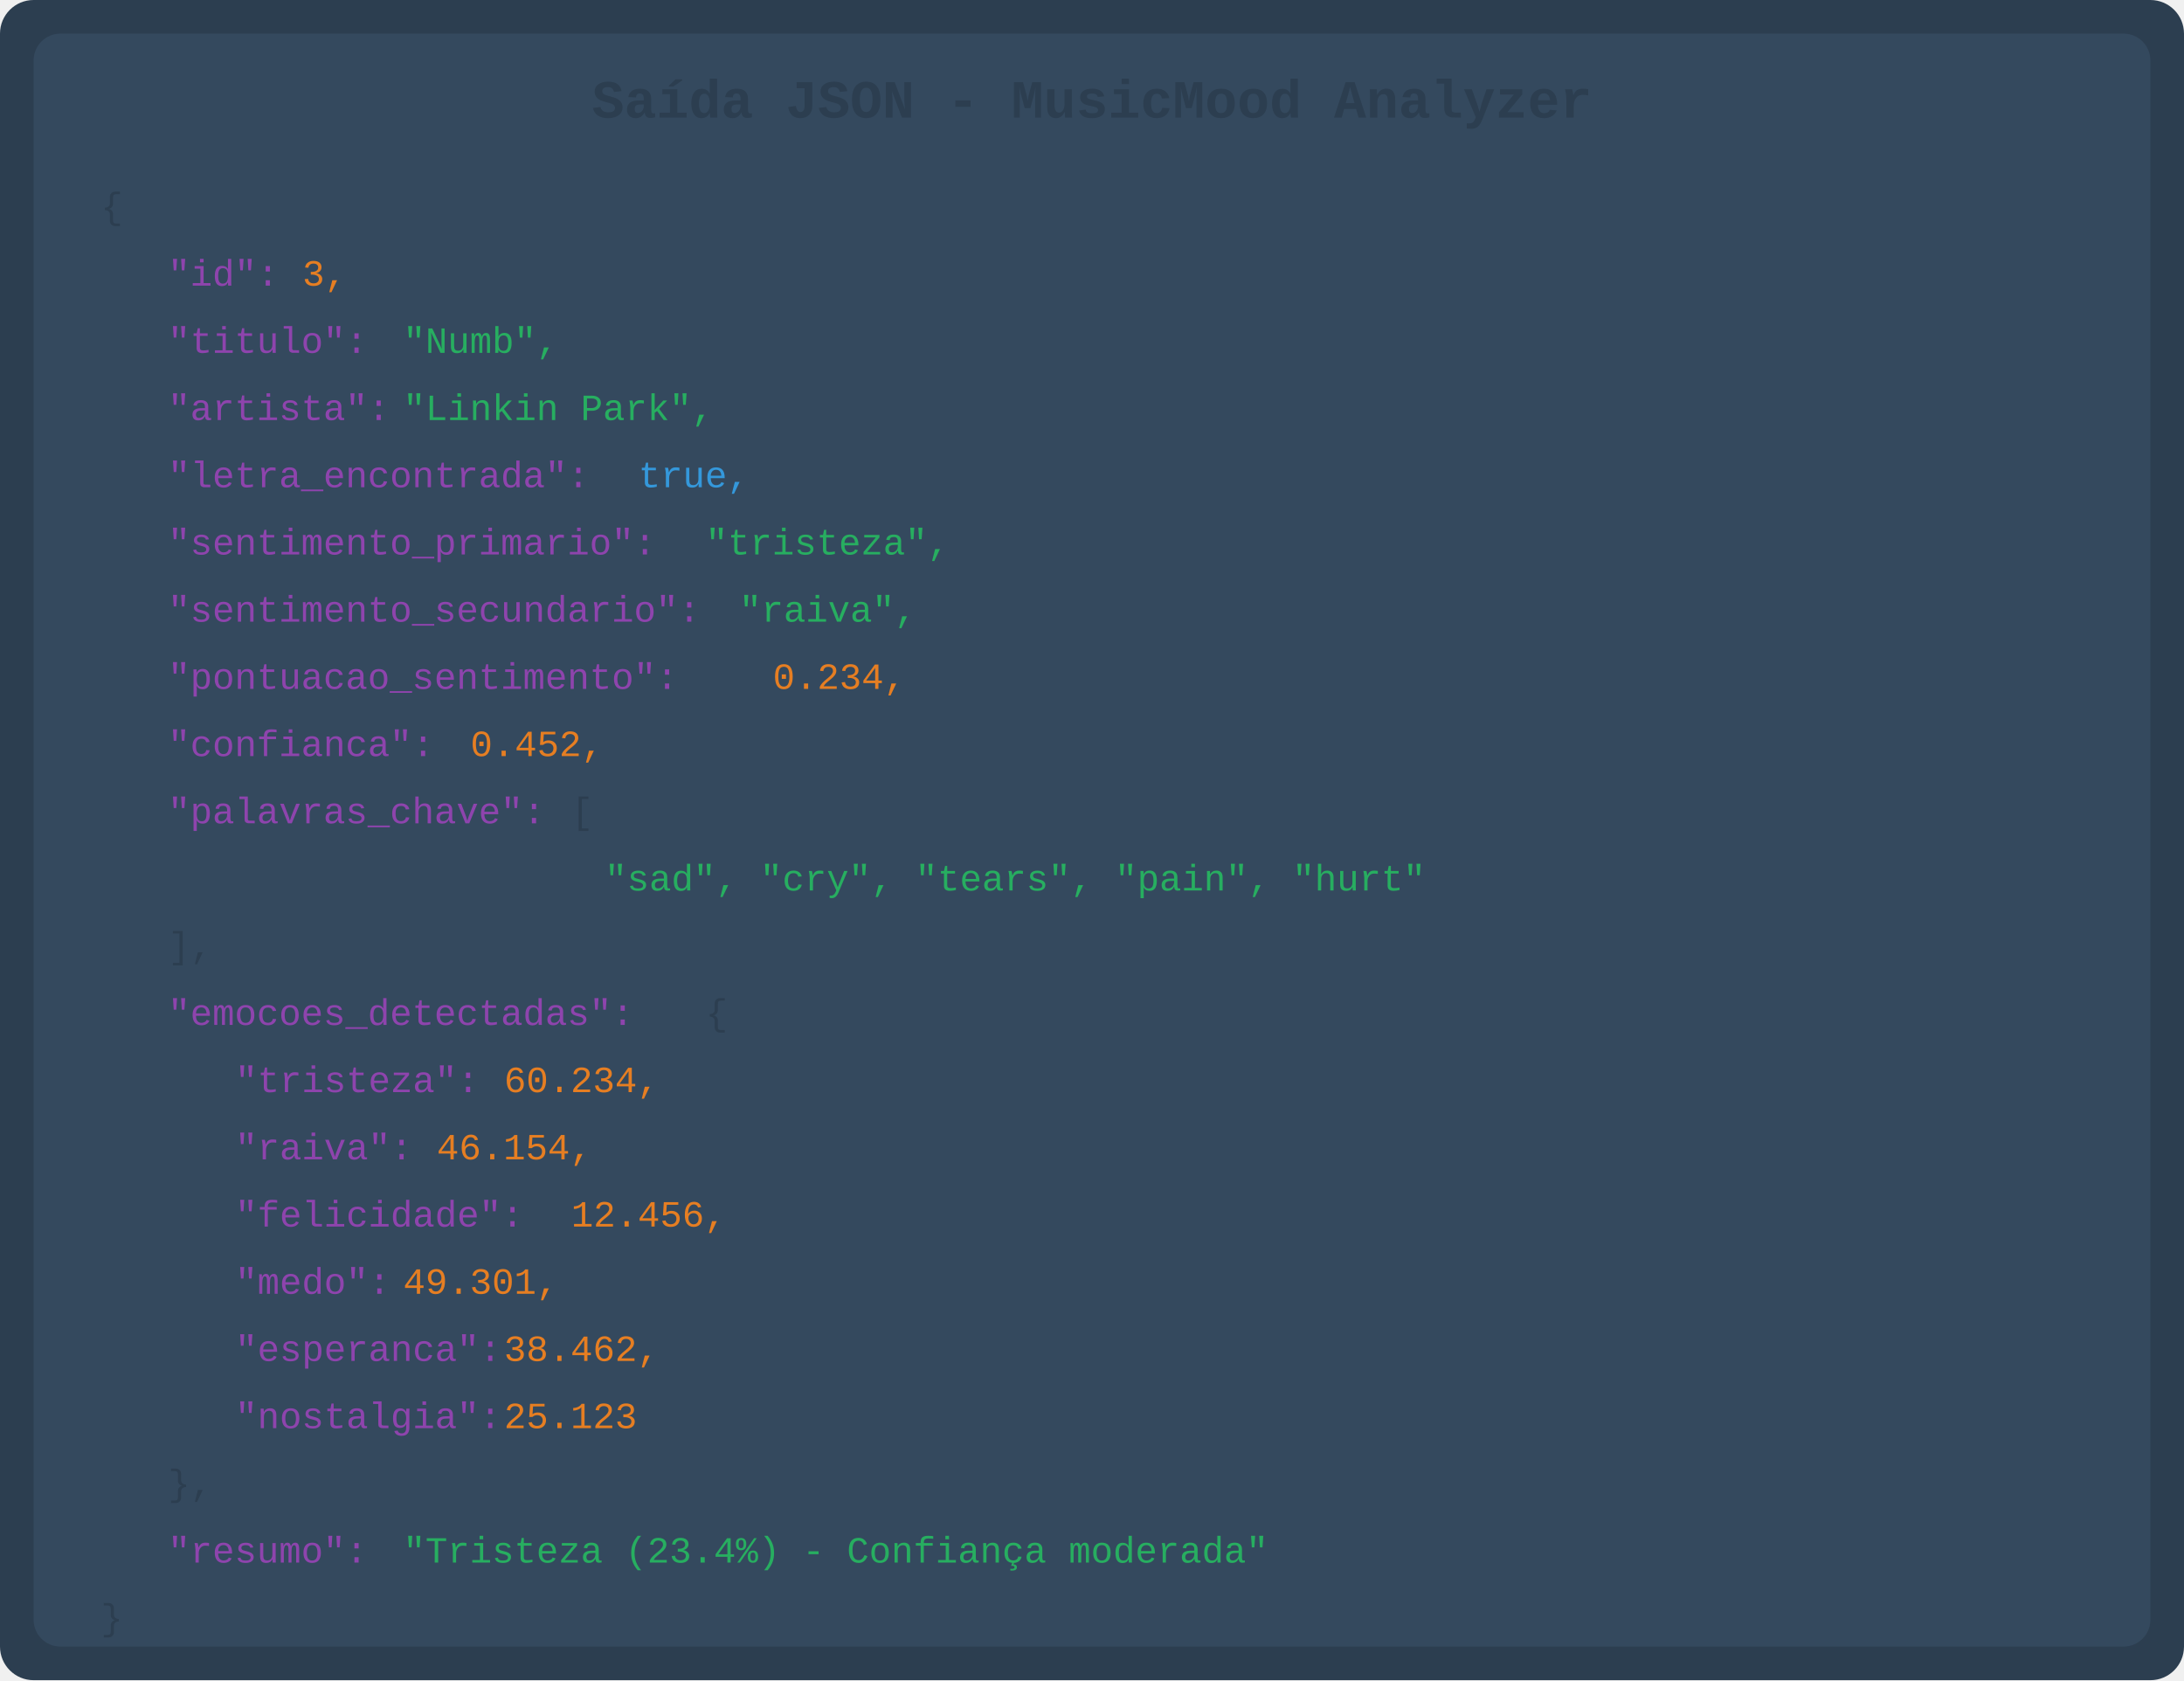
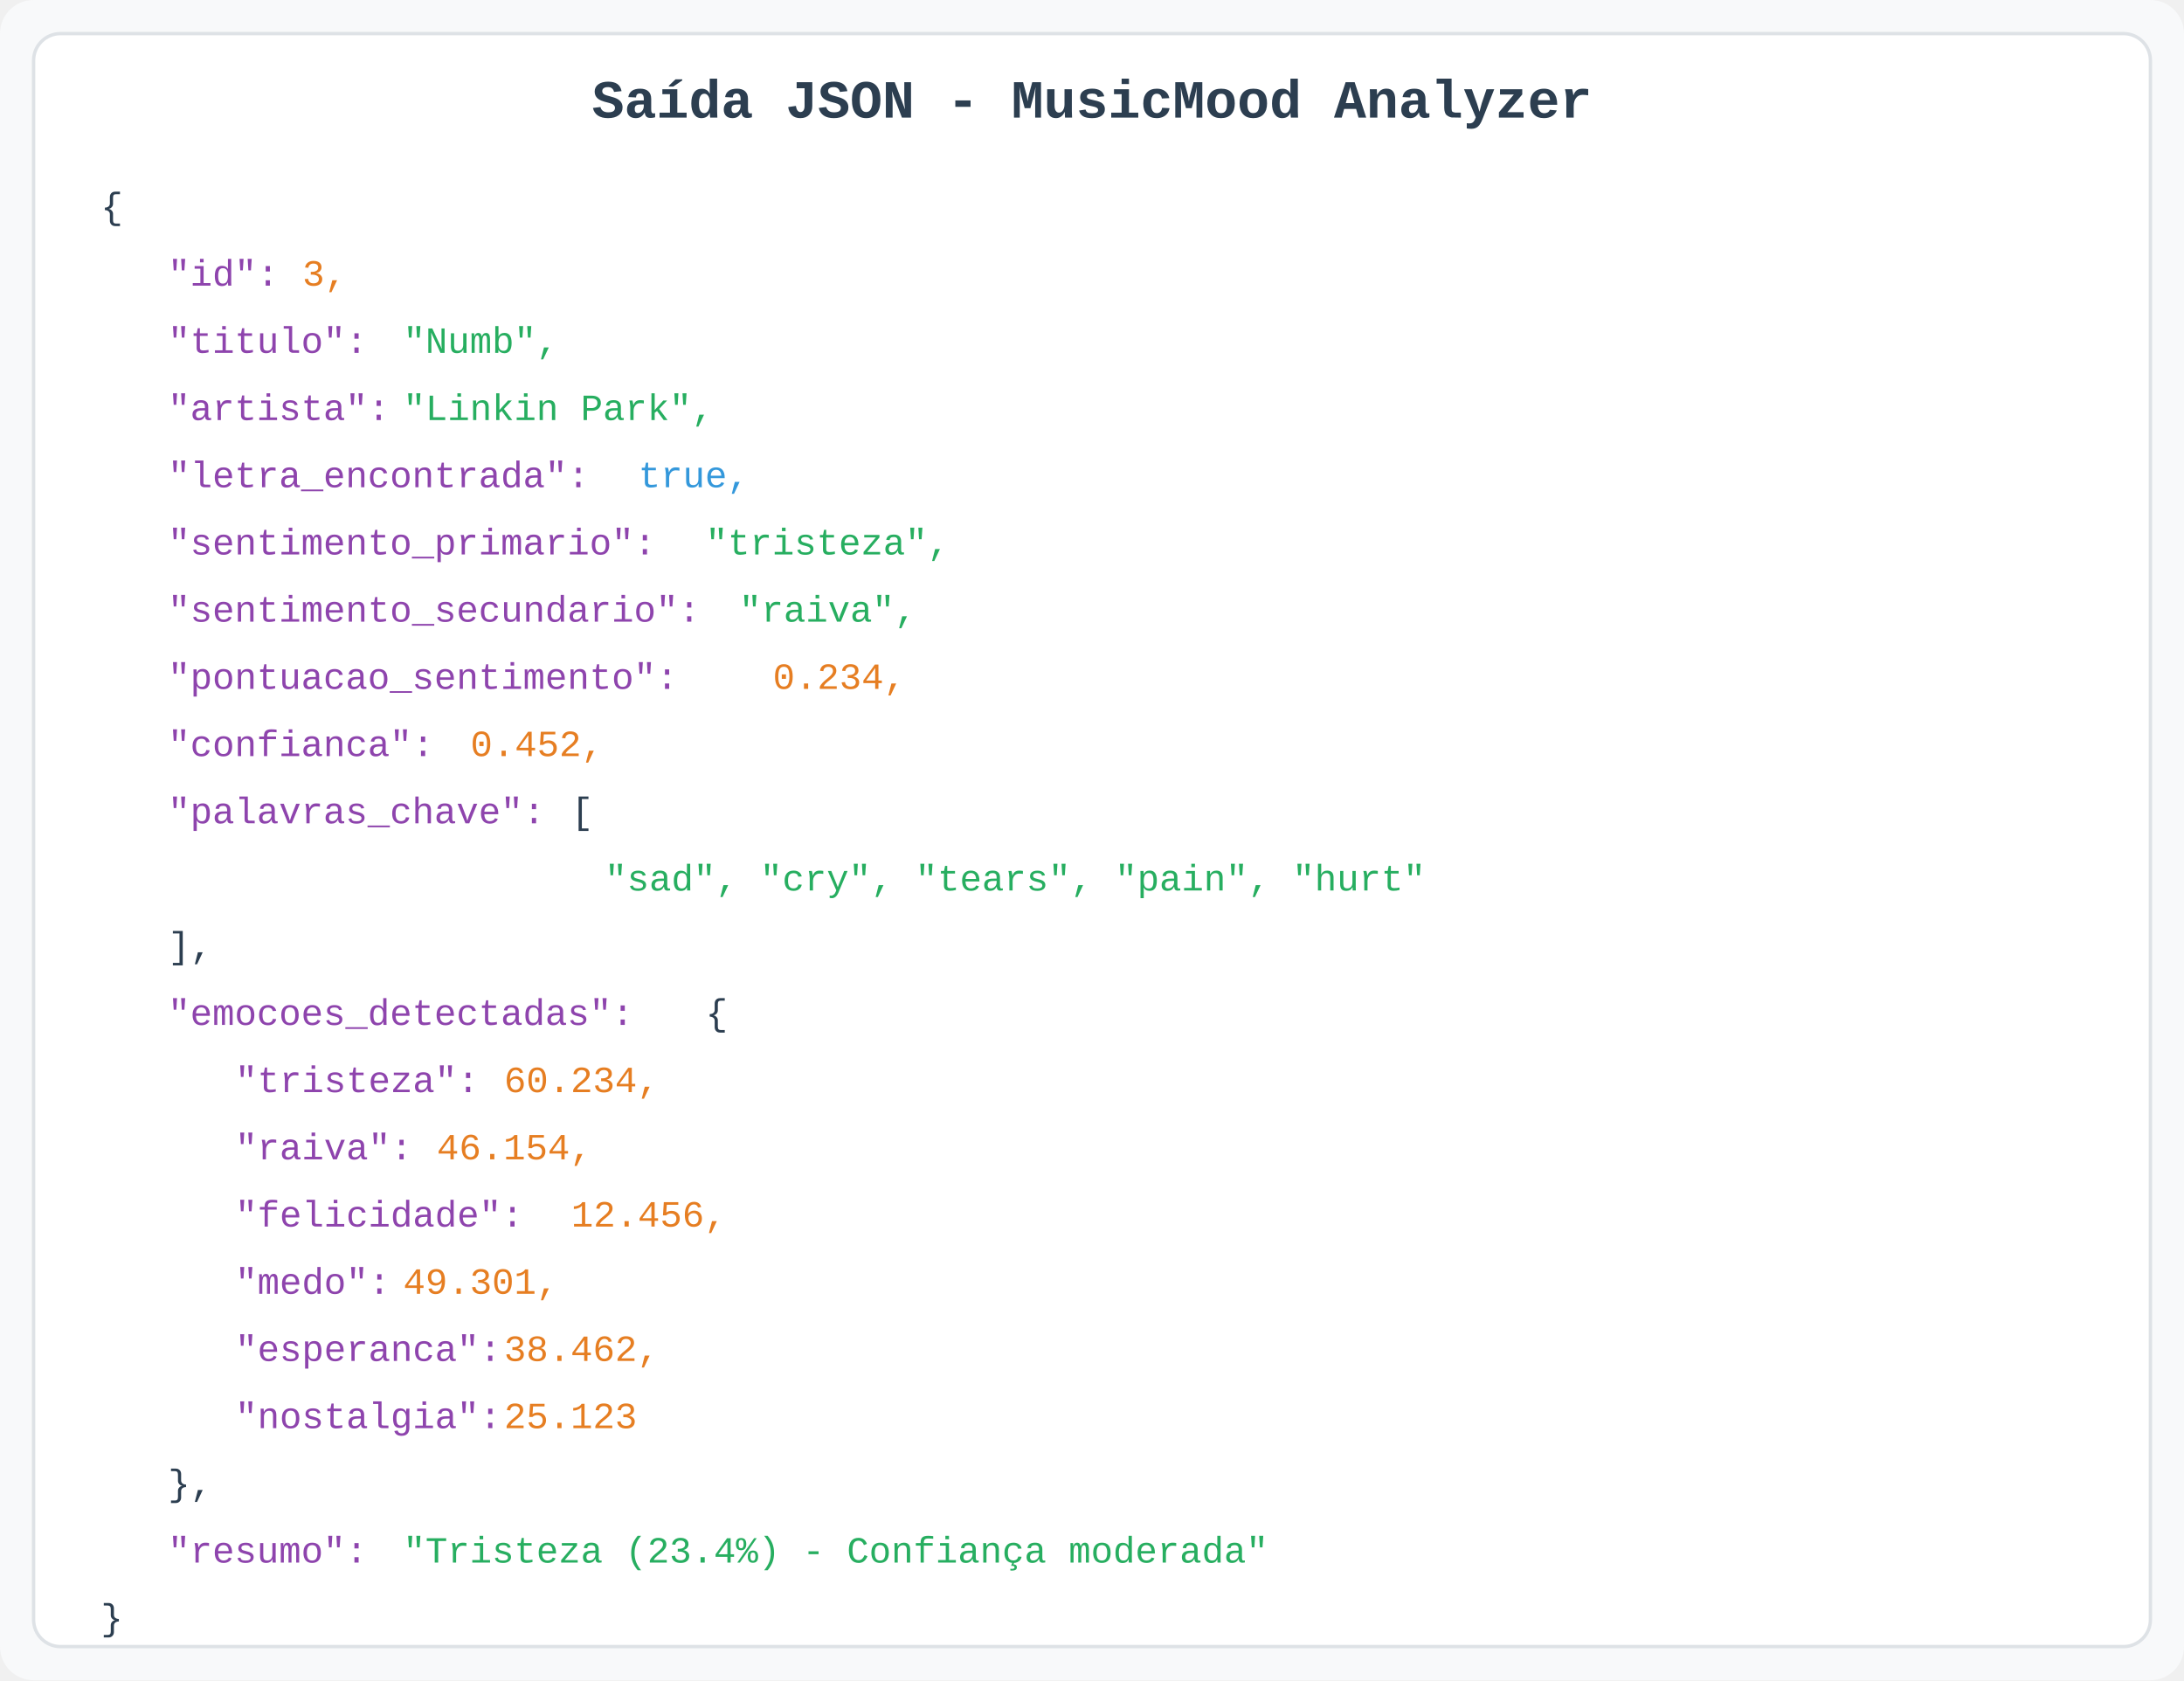
<svg xmlns="http://www.w3.org/2000/svg" width="650" height="500">
  <defs>
    <style>
      .title { font-family: 'Courier New', monospace; font-size: 16px; font-weight: bold; fill: #2c3e50; }
      .json-key { font-family: 'Courier New', monospace; font-size: 11px; fill: #8e44ad; }
      .json-string { font-family: 'Courier New', monospace; font-size: 11px; fill: #27ae60; }
      .json-number { font-family: 'Courier New', monospace; font-size: 11px; fill: #e67e22; }
      .json-bool { font-family: 'Courier New', monospace; font-size: 11px; fill: #3498db; }
      .json-bracket { font-family: 'Courier New', monospace; font-size: 11px; fill: #2c3e50; }
      .border { fill: none; stroke: #bdc3c7; stroke-width: 2; }
    </style>
  </defs>
-   <rect width="650" height="500" fill="#2c3e50" rx="10" />
-   <rect x="10" y="10" width="630" height="480" fill="#34495e" rx="8" />
-   <text x="325" y="35" text-anchor="middle" class="title" fill="#ecf0f1">Saída JSON - MusicMood Analyzer</text>
+   <rect width="650" height="500" fill="#f8f9fa" rx="10" />
+   <rect x="10" y="10" width="630" height="480" fill="#ffffff" stroke="#dee2e6" stroke-width="1" rx="8" />
+   <text x="325" y="35" text-anchor="middle" class="title">Saída JSON - MusicMood Analyzer</text>
  <text x="30" y="65" class="json-bracket">{</text>
  <text x="50" y="85" class="json-key">"id":</text>
  <text x="90" y="85" class="json-number">3,</text>
  <text x="50" y="105" class="json-key">"titulo":</text>
  <text x="120" y="105" class="json-string">"Numb",</text>
  <text x="50" y="125" class="json-key">"artista":</text>
  <text x="120" y="125" class="json-string">"Linkin Park",</text>
  <text x="50" y="145" class="json-key">"letra_encontrada":</text>
  <text x="190" y="145" class="json-bool">true,</text>
  <text x="50" y="165" class="json-key">"sentimento_primario":</text>
  <text x="210" y="165" class="json-string">"tristeza",</text>
  <text x="50" y="185" class="json-key">"sentimento_secundario":</text>
  <text x="220" y="185" class="json-string">"raiva",</text>
  <text x="50" y="205" class="json-key">"pontuacao_sentimento":</text>
  <text x="230" y="205" class="json-number">0.234,</text>
  <text x="50" y="225" class="json-key">"confianca":</text>
  <text x="140" y="225" class="json-number">0.452,</text>
  <text x="50" y="245" class="json-key">"palavras_chave":</text>
  <text x="170" y="245" class="json-bracket">[</text>
  <text x="180" y="265" class="json-string">"sad", "cry", "tears", "pain", "hurt"</text>
  <text x="50" y="285" class="json-bracket">],</text>
  <text x="50" y="305" class="json-key">"emocoes_detectadas":</text>
  <text x="210" y="305" class="json-bracket">{</text>
  <text x="70" y="325" class="json-key">"tristeza":</text>
  <text x="150" y="325" class="json-number">60.234,</text>
  <text x="70" y="345" class="json-key">"raiva":</text>
  <text x="130" y="345" class="json-number">46.154,</text>
  <text x="70" y="365" class="json-key">"felicidade":</text>
  <text x="170" y="365" class="json-number">12.456,</text>
  <text x="70" y="385" class="json-key">"medo":</text>
  <text x="120" y="385" class="json-number">49.301,</text>
  <text x="70" y="405" class="json-key">"esperanca":</text>
  <text x="150" y="405" class="json-number">38.462,</text>
  <text x="70" y="425" class="json-key">"nostalgia":</text>
  <text x="150" y="425" class="json-number">25.123</text>
  <text x="50" y="445" class="json-bracket">},</text>
  <text x="50" y="465" class="json-key">"resumo":</text>
  <text x="120" y="465" class="json-string">"Tristeza (23.4%) - Confiança moderada"</text>
  <text x="30" y="485" class="json-bracket">}</text>
</svg>
